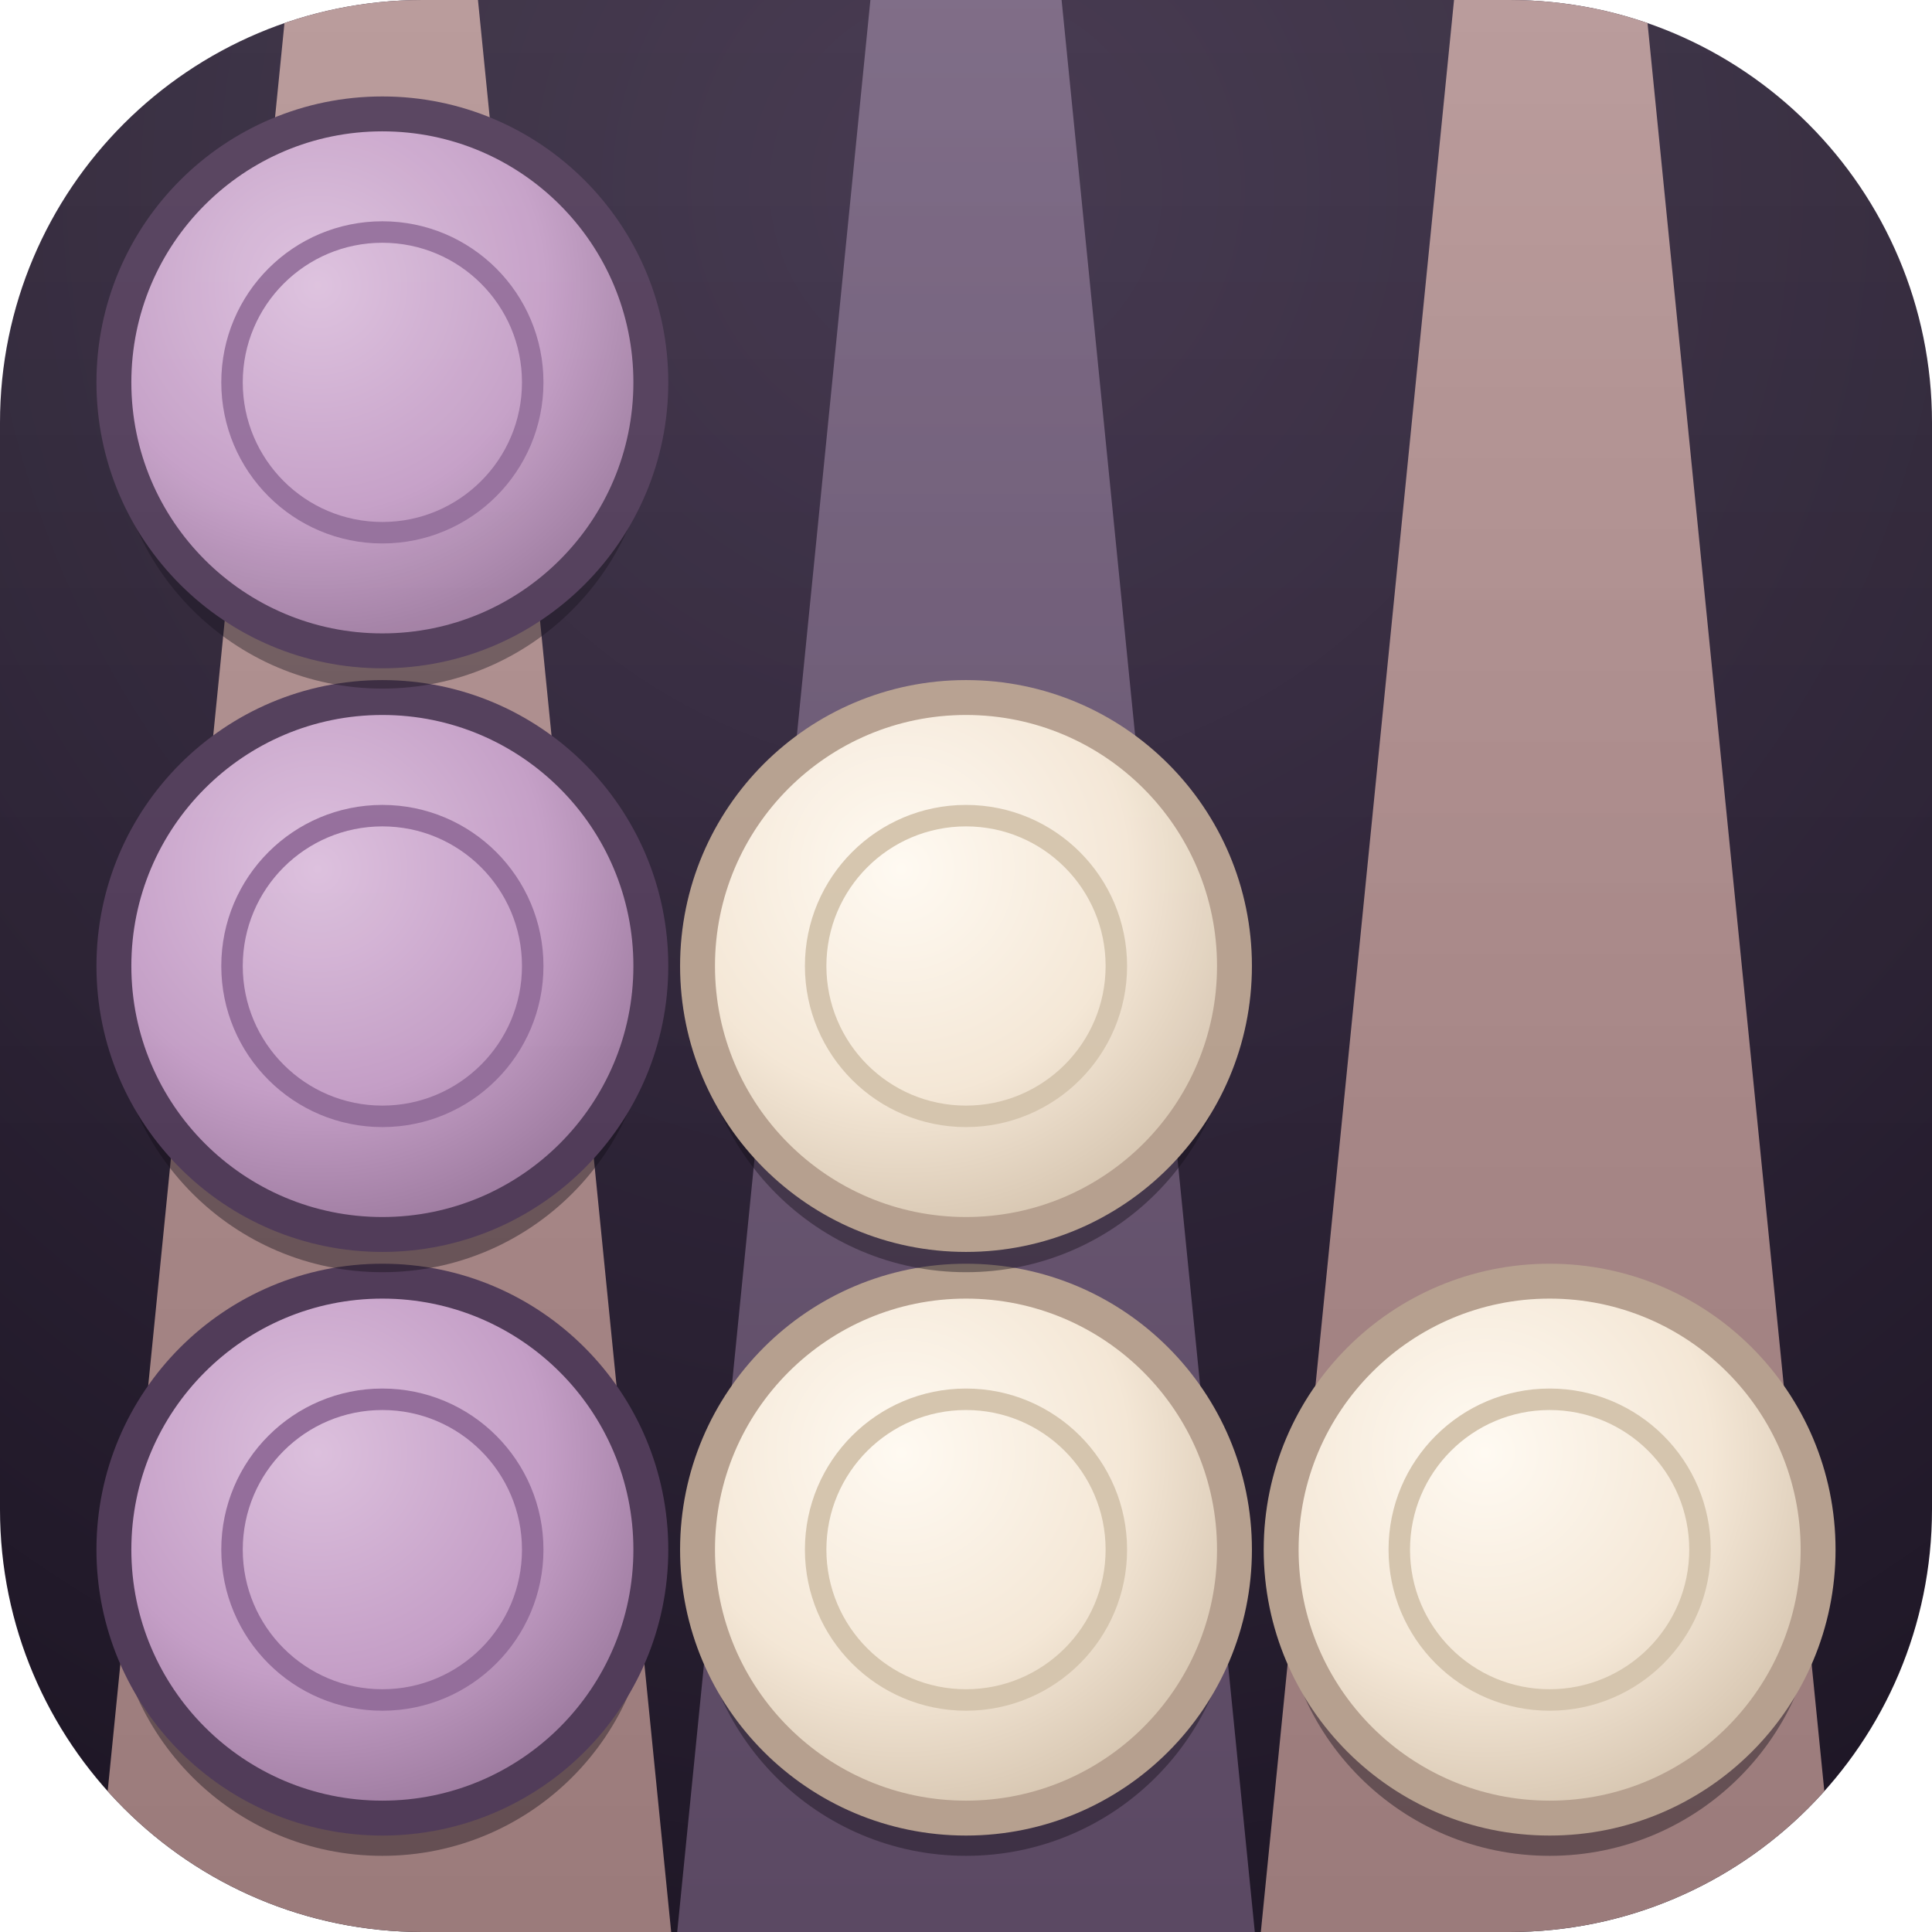
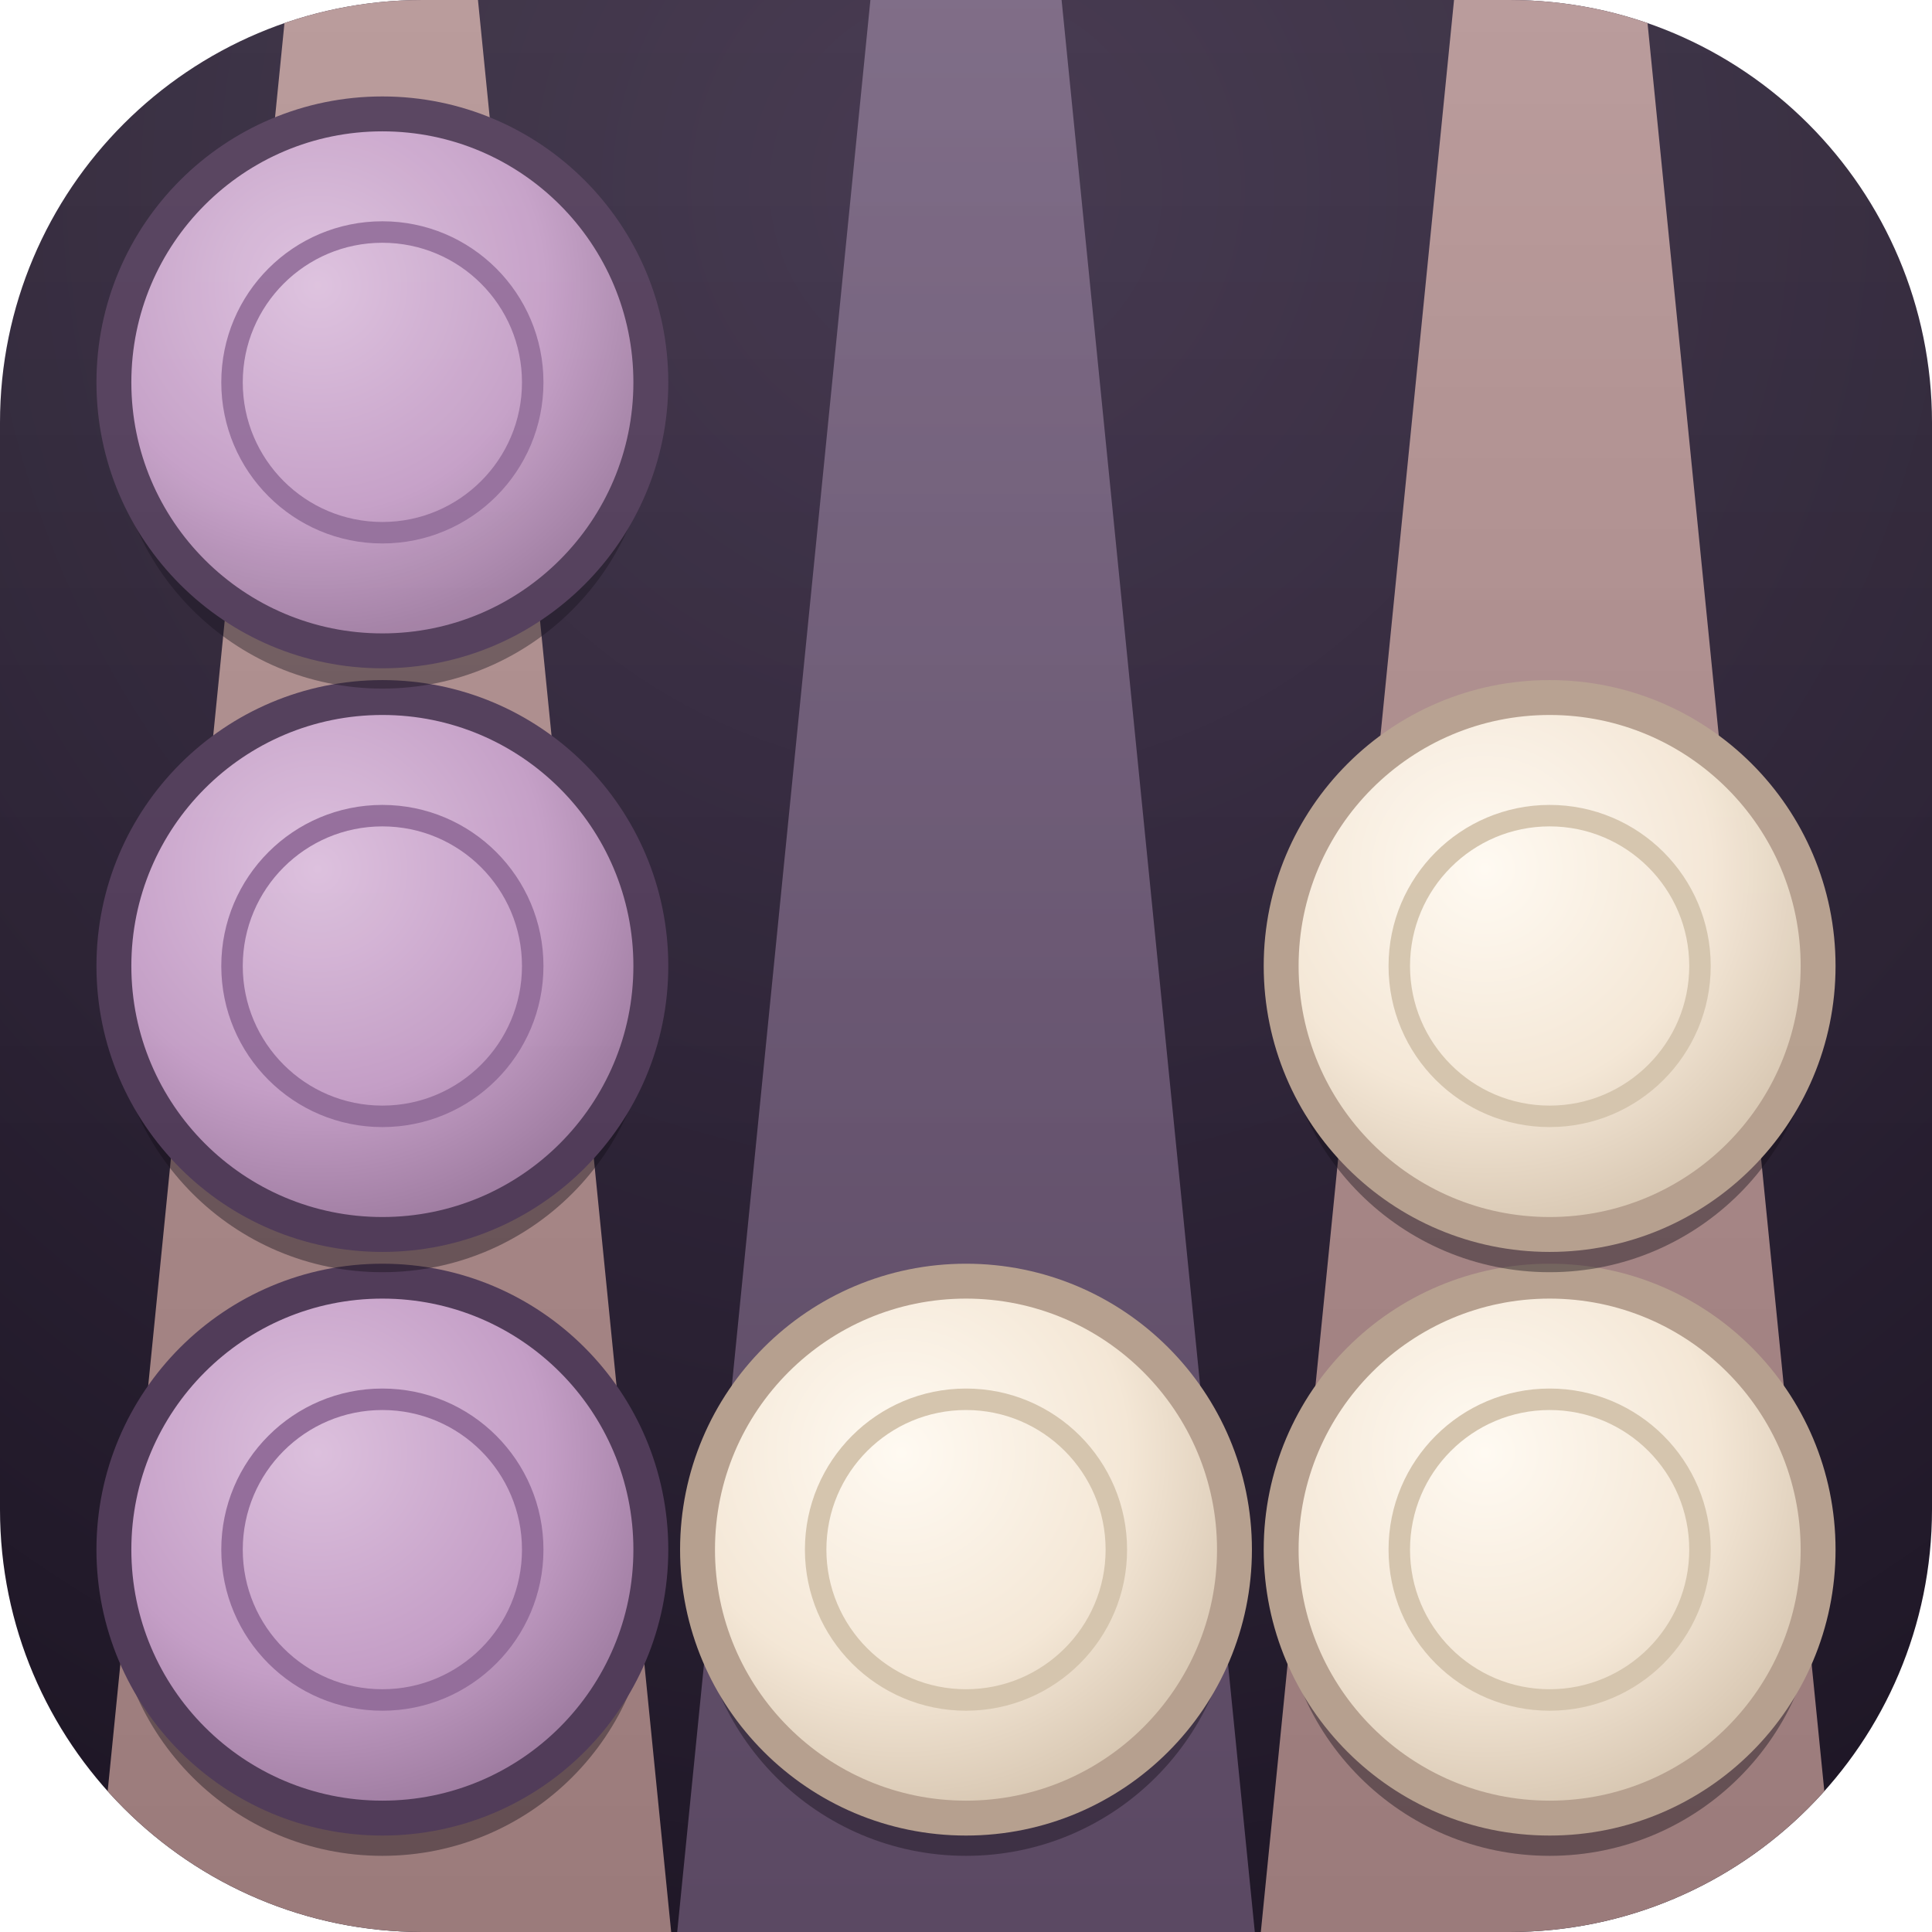
<svg xmlns="http://www.w3.org/2000/svg" viewBox="0 0 128 128">
  <defs>
    <clipPath id="shape">
      <rect width="128" height="128" rx="28" />
    </clipPath>
    <radialGradient id="ground" cx="50%" cy="10%" r="110%">
      <stop offset="0" stop-color="#3d3048" />
      <stop offset=".55" stop-color="#2a2133" />
      <stop offset="1" stop-color="#191220" />
    </radialGradient>
    <linearGradient id="pau" x1="0" y1="1" x2="0" y2="0">
      <stop offset="0" stop-color="#9a7a7a" />
      <stop offset="1" stop-color="#c4a4a4" />
    </linearGradient>
    <linearGradient id="pbu" x1="0" y1="1" x2="0" y2="0">
      <stop offset="0" stop-color="#5a4862" />
      <stop offset="1" stop-color="#877390" />
    </linearGradient>
    <radialGradient id="iv" cx="38%" cy="32%" r="70%">
      <stop offset="0" stop-color="#fffaf2" />
      <stop offset=".6" stop-color="#F4E7D6" />
      <stop offset="1" stop-color="#d6c5b0" />
    </radialGradient>
    <radialGradient id="pl" cx="38%" cy="32%" r="70%">
      <stop offset="0" stop-color="#dcc0dd" />
      <stop offset=".6" stop-color="#C49EC6" />
      <stop offset="1" stop-color="#9c7a9e" />
    </radialGradient>
    <linearGradient id="sheen" x1="0" y1="0" x2="0" y2="1">
      <stop offset="0" stop-color="#fff" stop-opacity=".06" />
      <stop offset=".6" stop-color="#fff" stop-opacity="0" />
    </linearGradient>
  </defs>
  <rect width="128" height="128" rx="28" fill="url(#ground)" />
  <g clip-path="url(#shape)">
    <path d="M6 130h38.667L25.333 -63.333z" fill="url(#pau)" />
    <path d="M44.667 130h38.667L64 -63.333z" fill="url(#pbu)" />
    <path d="M83.333 130h38.667L102.667 -63.333z" fill="url(#pau)" />
  </g>
  <circle cx="25.333" cy="105.167" r="17.787" fill="#120c16" opacity=".4" />
  <circle cx="25.333" cy="102.667" r="17.787" fill="url(#pl)" />
  <circle cx="25.333" cy="102.667" r="17.787" fill="none" stroke="#513C59" stroke-width="2.312" />
  <circle cx="25.333" cy="102.667" r="9.961" fill="none" stroke="#946E9B" stroke-width="1.423" />
  <circle cx="25.333" cy="66.5" r="17.787" fill="#120c16" opacity=".4" />
  <circle cx="25.333" cy="64" r="17.787" fill="url(#pl)" />
  <circle cx="25.333" cy="64" r="17.787" fill="none" stroke="#513C59" stroke-width="2.312" />
  <circle cx="25.333" cy="64" r="9.961" fill="none" stroke="#946E9B" stroke-width="1.423" />
  <circle cx="25.333" cy="27.833" r="17.787" fill="#120c16" opacity=".4" />
  <circle cx="25.333" cy="25.333" r="17.787" fill="url(#pl)" />
  <circle cx="25.333" cy="25.333" r="17.787" fill="none" stroke="#513C59" stroke-width="2.312" />
  <circle cx="25.333" cy="25.333" r="9.961" fill="none" stroke="#946E9B" stroke-width="1.423" />
  <circle cx="64" cy="105.167" r="17.787" fill="#120c16" opacity=".4" />
  <circle cx="64" cy="102.667" r="17.787" fill="url(#iv)" />
  <circle cx="64" cy="102.667" r="17.787" fill="none" stroke="#B6A08F" stroke-width="2.312" />
  <circle cx="64" cy="102.667" r="9.961" fill="none" stroke="#D5C5AE" stroke-width="1.423" />
-   <circle cx="64" cy="66.5" r="17.787" fill="#120c16" opacity=".4" />
-   <circle cx="64" cy="64" r="17.787" fill="url(#iv)" />
-   <circle cx="64" cy="64" r="17.787" fill="none" stroke="#B6A08F" stroke-width="2.312" />
-   <circle cx="64" cy="64" r="9.961" fill="none" stroke="#D5C5AE" stroke-width="1.423" />
  <circle cx="102.667" cy="105.167" r="17.787" fill="#120c16" opacity=".4" />
  <circle cx="102.667" cy="102.667" r="17.787" fill="url(#iv)" />
  <circle cx="102.667" cy="102.667" r="17.787" fill="none" stroke="#B6A08F" stroke-width="2.312" />
  <circle cx="102.667" cy="102.667" r="9.961" fill="none" stroke="#D5C5AE" stroke-width="1.423" />
+   <circle cx="102.667" cy="66.5" r="17.787" fill="#120c16" opacity=".4" />
+   <circle cx="102.667" cy="64" r="17.787" fill="url(#iv)" />
+   <circle cx="102.667" cy="64" r="17.787" fill="none" stroke="#B6A08F" stroke-width="2.312" />
+   <circle cx="102.667" cy="64" r="9.961" fill="none" stroke="#D5C5AE" stroke-width="1.423" />
  <rect width="128" height="128" rx="28" fill="url(#sheen)" />
</svg>
